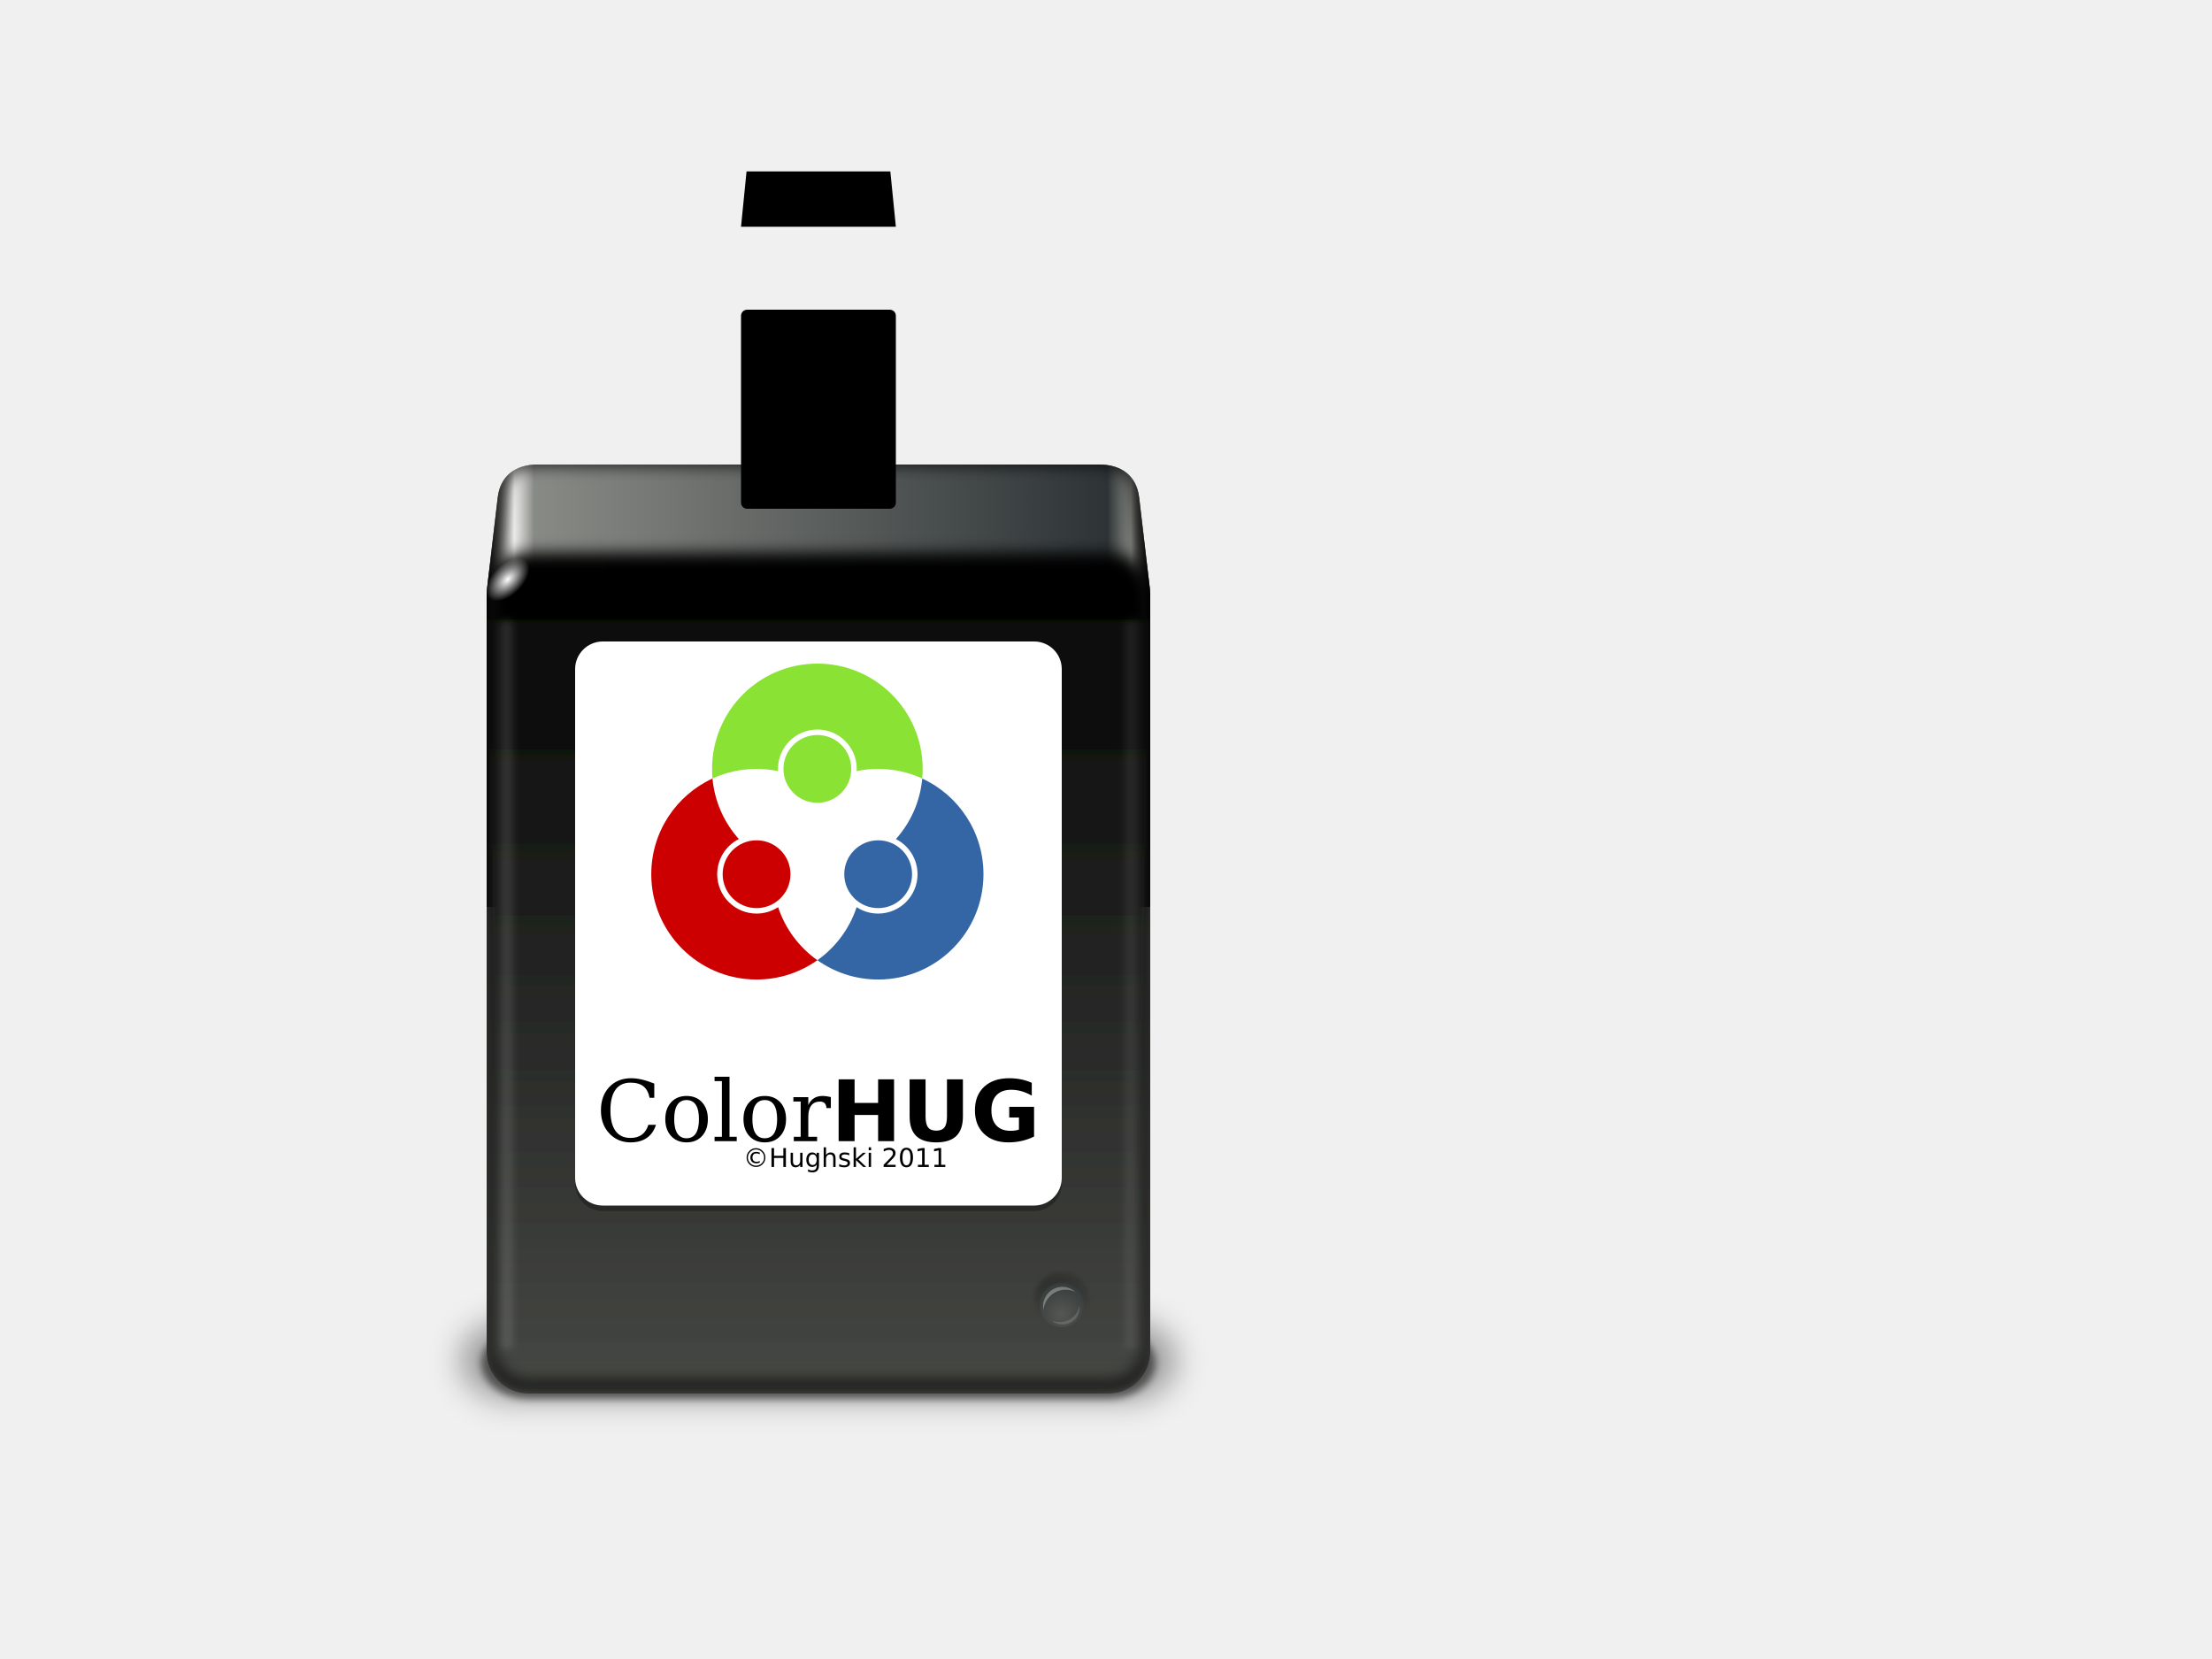
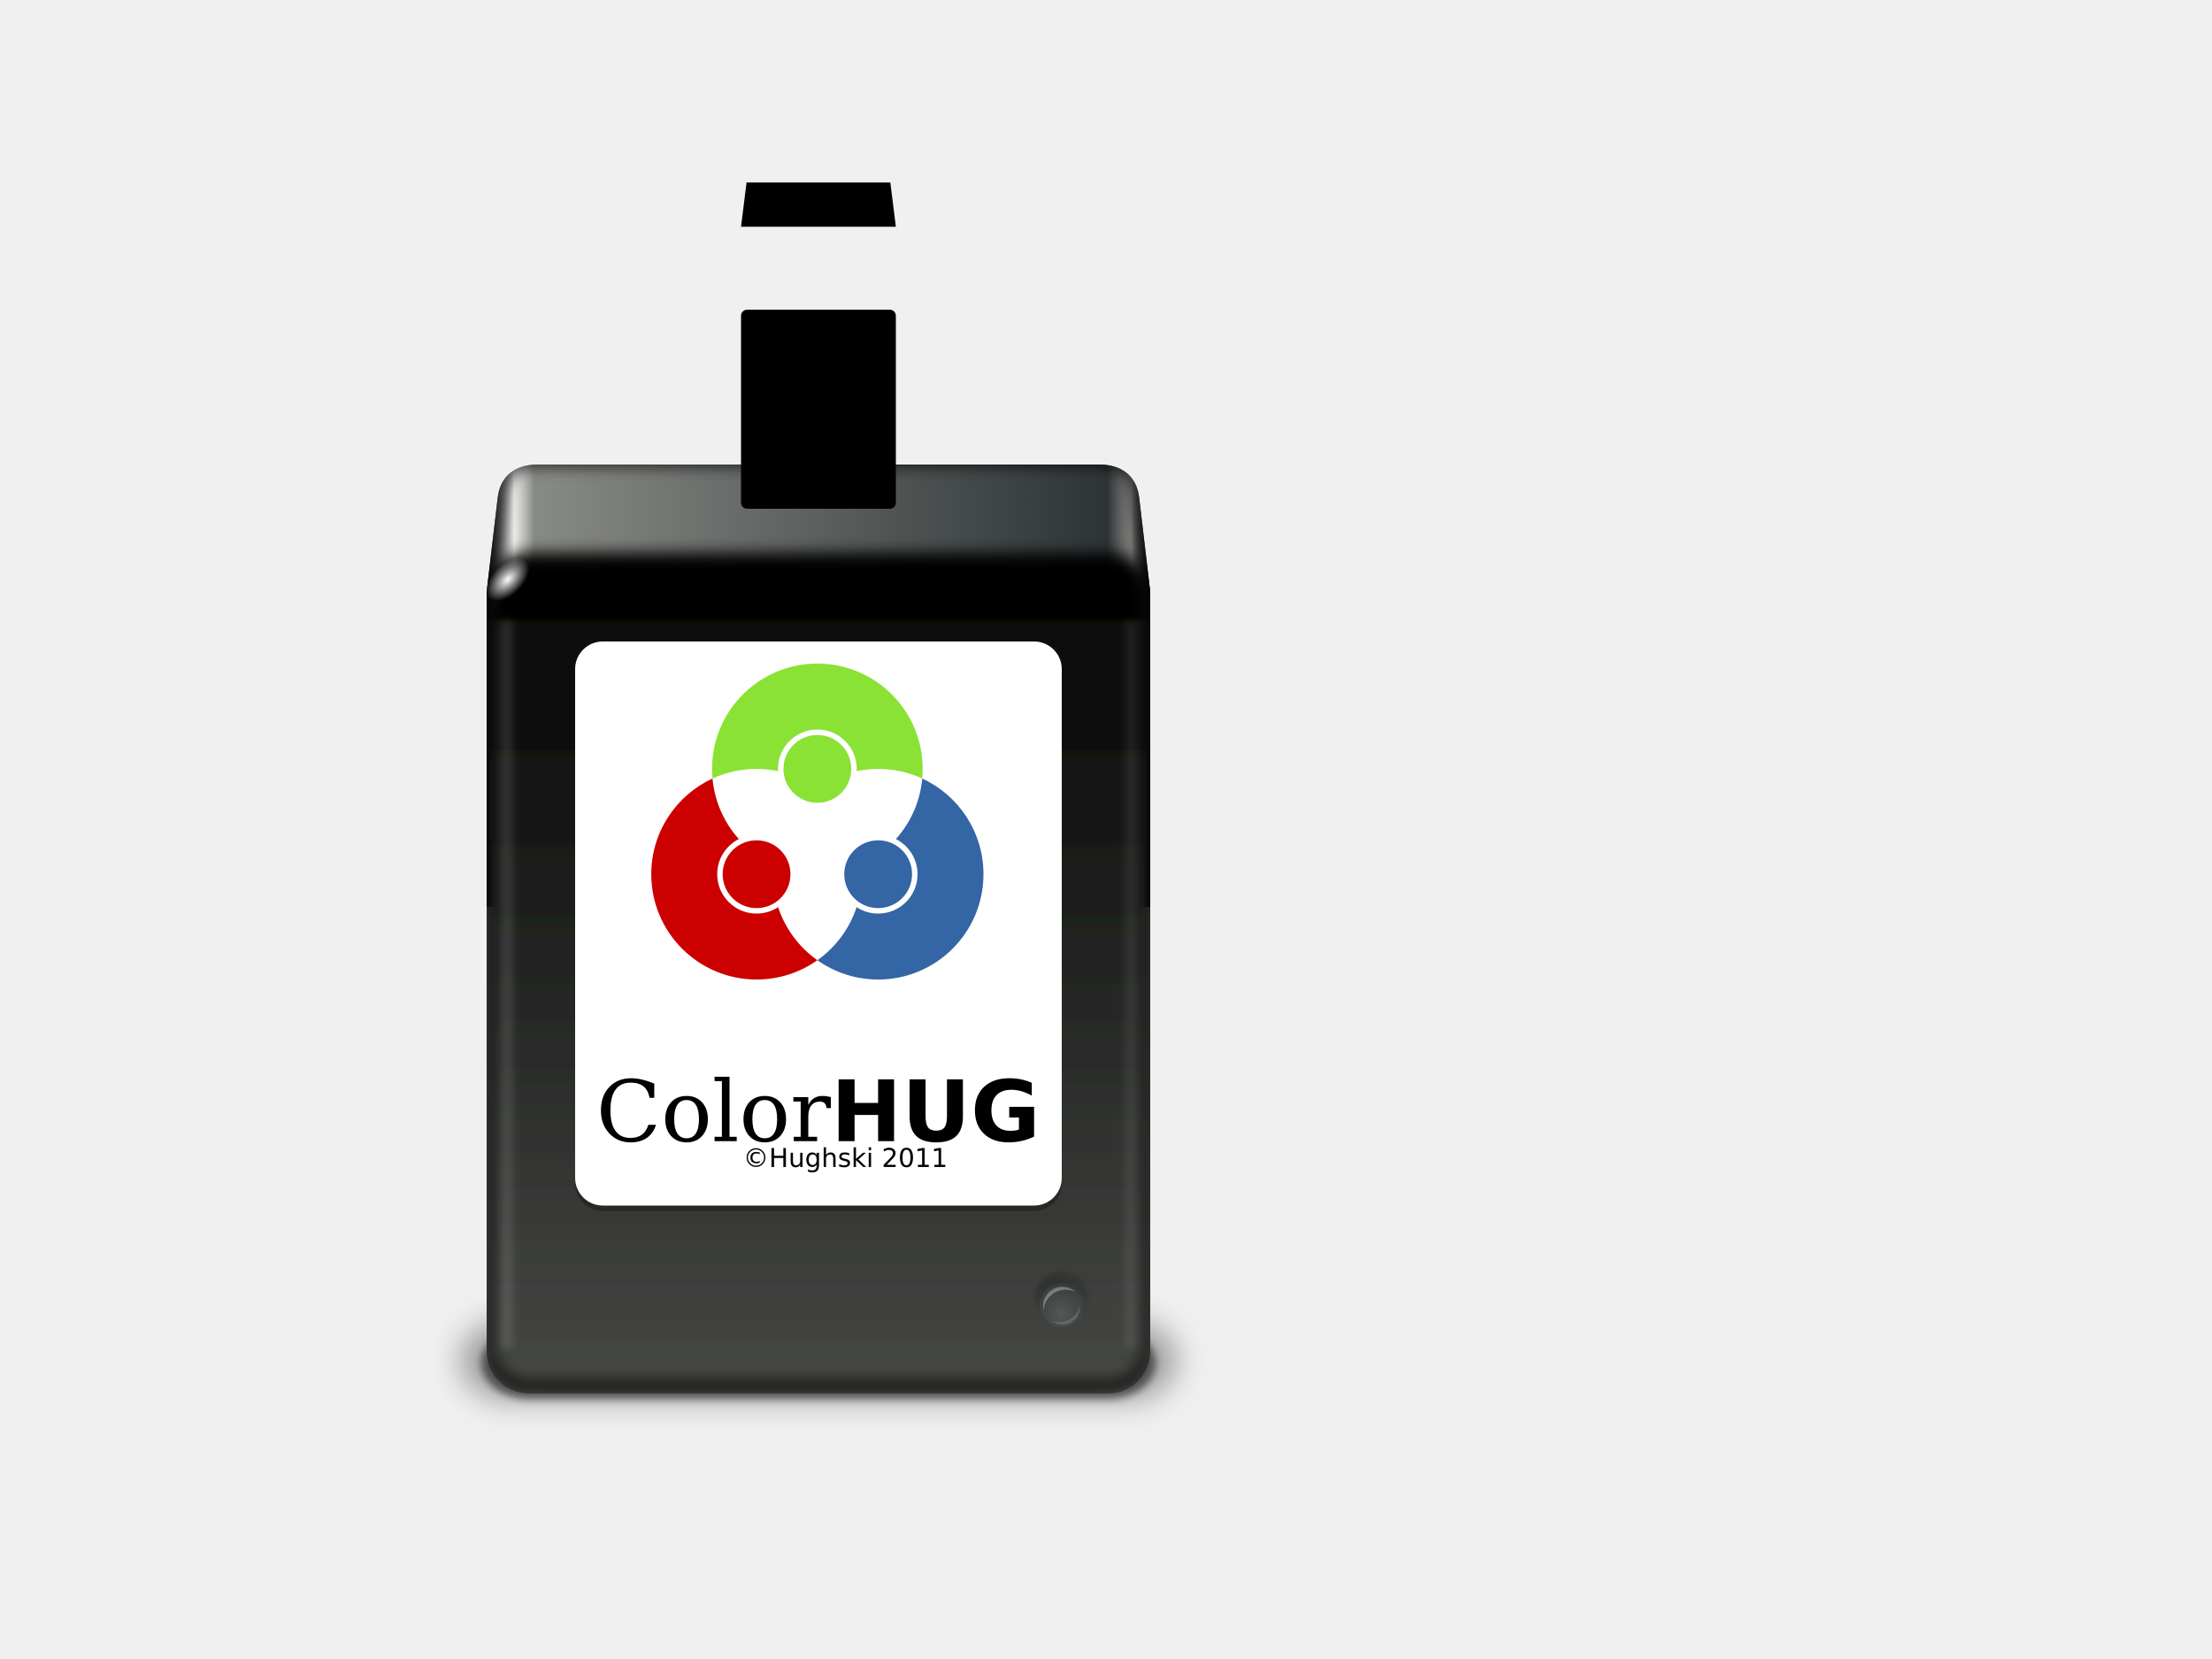
<svg xmlns="http://www.w3.org/2000/svg" xmlns:xlink="http://www.w3.org/1999/xlink" width="400" height="300" id="svg11300" version="1.0" style="display:inline;enable-background:new">
  <defs id="defs3">
    <linearGradient id="linearGradient4335">
      <stop style="stop-color:#000000;stop-opacity:1;" offset="0" id="stop4337" />
      <stop style="stop-color:#000000;stop-opacity:0;" offset="1" id="stop4339" />
    </linearGradient>
    <linearGradient id="linearGradient4213">
      <stop style="stop-color:#555753;stop-opacity:1" offset="0" id="stop4215" />
      <stop style="stop-color:#2e3436;stop-opacity:1" offset="1" id="stop4217" />
    </linearGradient>
    <linearGradient id="linearGradient4092">
      <stop style="stop-color:#000000;stop-opacity:1" offset="0" id="stop4094" />
      <stop style="stop-color:#555753;stop-opacity:1" offset="1" id="stop4096" />
    </linearGradient>
    <linearGradient id="linearGradient4084">
      <stop style="stop-color:#ffffff;stop-opacity:1;" offset="0" id="stop4086" />
      <stop style="stop-color:#ffffff;stop-opacity:0;" offset="1" id="stop4088" />
    </linearGradient>
    <linearGradient id="linearGradient4020">
      <stop style="stop-color:#000000;stop-opacity:1" offset="0" id="stop4022" />
      <stop id="stop4028" offset="0.043" style="stop-color:#eeeeec;stop-opacity:1" />
      <stop style="stop-color:#888a85;stop-opacity:1" offset="0.073" id="stop4030" />
      <stop id="stop4036" offset="0.935" style="stop-color:#2e3436;stop-opacity:1" />
      <stop id="stop4032" offset="0.971" style="stop-color:#888a85;stop-opacity:1" />
      <stop style="stop-color:#000000;stop-opacity:1" offset="1" id="stop4024" />
    </linearGradient>
    <clipPath clipPathUnits="userSpaceOnUse" id="clipPath3956">
      <path id="path3958" d="m 97.25,84 c -4.016,0 -6.781,2 -7.25,6 l -1.938,16.5 0,0.062 C 88.025,106.868 88,107.184 88,107.5 l 0,56.5 0,80.5 c 0,4.155 3.345,7.5 7.5,7.5 l 105,0 c 4.155,0 7.5,-3.345 7.5,-7.5 l 0,-80.5 0,-56.5 c 0,-0.316 -0.025,-0.632 -0.062,-0.938 l 0,-0.062 L 206,90 c -0.469,-4 -3.233,-6 -7.25,-6 l -101.5,0 z" style="color:#000000;fill:none;stroke:#000000;stroke-width:2;marker:none;visibility:visible;display:inline;overflow:visible;enable-background:accumulate" />
    </clipPath>
    <filter id="filter3964">
      <feGaussianBlur stdDeviation="1.44" id="feGaussianBlur3966" />
    </filter>
    <filter id="filter4008">
      <feGaussianBlur stdDeviation="1.36" id="feGaussianBlur4010" />
    </filter>
    <linearGradient xlink:href="#linearGradient4020" id="linearGradient4026" x1="87.827" y1="90" x2="208.048" y2="90" gradientUnits="userSpaceOnUse" />
    <radialGradient xlink:href="#linearGradient4084" id="radialGradient4090" cx="92.688" cy="106.438" fx="92.688" fy="106.438" r="2.438" gradientUnits="userSpaceOnUse" />
    <linearGradient xlink:href="#linearGradient4092" id="linearGradient4098" x1="150.709" y1="98.195" x2="150.709" y2="284.636" gradientUnits="userSpaceOnUse" />
    <filter id="filter4148">
      <feGaussianBlur stdDeviation="0.381" id="feGaussianBlur4150" />
    </filter>
    <radialGradient xlink:href="#linearGradient4213" id="radialGradient4219" cx="193.845" cy="241.227" fx="193.845" fy="241.227" r="5.875" gradientUnits="userSpaceOnUse" gradientTransform="matrix(1.766655,0,0,1.766655,-148.5554,-185.8258)" />
    <filter id="filter4273" x="-0.013" width="1.026" y="-0.124" height="1.248">
      <feGaussianBlur stdDeviation="0.673" id="feGaussianBlur4275" />
    </filter>
    <filter id="filter4325" x="-0.048" width="1.096" y="-0.45" height="1.9">
      <feGaussianBlur stdDeviation="2.439" id="feGaussianBlur4327" />
    </filter>
    <radialGradient xlink:href="#linearGradient4335" id="radialGradient4341" cx="191.572" cy="235.15" fx="191.572" fy="235.15" r="6.653" gradientUnits="userSpaceOnUse" gradientTransform="matrix(2.082972,6.0565865e-7,-2.9216155e-7,1.004798,-207.4677,-1.128323)" />
    <filter id="filter3838" x="-0.697" width="2.394" y="-0.012" height="1.024">
      <feGaussianBlur stdDeviation="0.672" id="feGaussianBlur3840" />
    </filter>
    <filter color-interpolation-filters="sRGB" id="filter3838-4" x="-0.697" width="2.394" y="-0.012" height="1.024">
      <feGaussianBlur stdDeviation="0.672" id="feGaussianBlur3840-6" />
    </filter>
  </defs>
  <g style="display:inline" id="layer1">
    <g id="layer2" style="display:none">
      <rect style="fill:#eeeeec;fill-opacity:1;fill-rule:nonzero;stroke:none;stroke-width:2;marker:none;visibility:visible;display:inline;overflow:visible;enable-background:accumulate" id="rect6284" width="48" height="48" x="296.062" y="51.996" />
      <rect y="127.996" x="303" height="32" width="32" id="rect6592" style="fill:#eeeeec;fill-opacity:1;fill-rule:nonzero;stroke:none;stroke-width:2;marker:none;visibility:visible;display:inline;overflow:visible;enable-background:accumulate" />
      <rect y="178" x="302" height="24" width="24" id="rect5028" style="fill:#ffffff;fill-opacity:1;fill-rule:nonzero;stroke:none;stroke-width:2;marker:none;visibility:visible;display:inline;overflow:visible;enable-background:accumulate" />
      <rect y="221" x="303" height="16" width="16" id="rect6833" style="fill:#eeeeec;fill-opacity:1;fill-rule:nonzero;stroke:none;stroke-width:2;marker:none;visibility:visible;display:inline;overflow:visible;enable-background:accumulate" />
      <rect style="fill:#eeeeec;fill-opacity:1;fill-rule:nonzero;stroke:none;stroke-width:2;marker:none;visibility:visible;display:inline;overflow:visible;enable-background:accumulate" id="rect6749" width="22" height="22" x="303" y="179.059" />
      <text id="context" style="font-size:18px;font-style:normal;font-variant:normal;font-weight:normal;font-stretch:normal;fill:#000000;fill-opacity:1;stroke:none;display:inline;enable-background:new;font-family:DejaVu Sans;-inkscape-font-specification:DejaVu Sans" x="31.871" xml:space="preserve" y="18.86">
        <tspan id="tspan2716" x="31.871" y="18.86" style="font-style:normal;font-variant:normal;font-weight:normal;font-stretch:normal;font-family:DejaVu Sans;-inkscape-font-specification:DejaVu Sans">context</tspan>
      </text>
      <text id="icon-name" style="font-size:18px;font-style:normal;font-variant:normal;font-weight:bold;font-stretch:normal;text-align:start;line-height:125%;writing-mode:lr-tb;text-anchor:start;fill:#000000;fill-opacity:1;stroke:none;display:inline;enable-background:new;font-family:DejaVu Sans;-inkscape-font-specification:DejaVu Sans Bold" x="302.871" xml:space="preserve" y="18.86">
        <tspan id="tspan3023" x="302.871" y="18.86" style="font-size:18px;font-style:normal;font-variant:normal;font-weight:bold;font-stretch:normal;font-family:DejaVu Sans;-inkscape-font-specification:DejaVu Sans Bold">name</tspan>
      </text>
      <rect y="32" x="20" height="256" width="256" id="rect6282" style="fill:#eeeeec;fill-opacity:1;fill-rule:nonzero;stroke:none;stroke-width:2;marker:none;visibility:visible;display:inline;overflow:visible;enable-background:accumulate" />
    </g>
    <g id="layer4" style="display:inline">
      <g id="g6154" style="fill:#ffffff" transform="matrix(1.25,0,0,1.25,-78,-47.25)" />
    </g>
    <g id="layer5" style="display:inline">
      <g id="g8198" transform="matrix(5.092804,0,0,2.238878,20.30169,129.4805)" style="opacity:0.4" />
      <g id="g8230" style="display:inline" transform="matrix(4.889087,0,0,4.889087,322.0604,251.8199)" />
      <path style="opacity:0.35;fill:none;stroke:#ffffff;stroke-width:1;stroke-linecap:butt;stroke-linejoin:miter;stroke-miterlimit:4;stroke-opacity:1;stroke-dasharray:none;stroke-dashoffset:0;marker:none;visibility:visible;display:inline;overflow:visible;enable-background:accumulate" id="path5171-2" d="m 711.969,228 c -1.908,1e-5 -3.497,0.758 -4.469,1.719 l 0,1.781 9,0 0,-1.75 c -0.966,-0.987 -2.591,-1.75 -4.531,-1.75 z" transform="translate(-7.8685593e-7,2.029528e-6)" />
      <rect style="opacity:0.332;color:#000000;fill:#000000;fill-opacity:1;fill-rule:nonzero;stroke:none;stroke-width:2;marker:none;visibility:visible;display:inline;overflow:visible;filter:url(#filter4325);enable-background:accumulate" id="rect4239-7" width="121.873" height="13.006" x="87.064" y="240" rx="8.687" ry="6.503" transform="matrix(1.066791,0,0,1.133087,-9.885143,-33.30946)" />
      <rect style="opacity:0.516;color:#000000;fill:#000000;fill-opacity:1;fill-rule:nonzero;stroke:none;stroke-width:2;marker:none;visibility:visible;display:inline;overflow:visible;enable-background:accumulate;filter:url(#filter4273)" id="rect4239" width="121.873" height="13.006" x="87.064" y="240" rx="8.687" ry="6.503" />
      <g id="g3933" clip-path="url(#clipPath3956)">
        <path style="color:#000000;fill:#888a85;fill-opacity:1;fill-rule:nonzero;stroke:none;stroke-width:2;marker:none;visibility:visible;display:inline;overflow:visible;enable-background:accumulate" d="m 97.25,84 c -4.016,0 -6.781,2 -7.25,6 l -1.938,16.5 0,0.062 C 88.025,106.868 88,107.184 88,107.5 l 0,56.5 0,80.5 c 0,4.155 3.345,7.5 7.5,7.5 l 105,0 c 4.155,0 7.5,-3.345 7.5,-7.5 l 0,-80.5 0,-56.5 c 0,-0.316 -0.025,-0.632 -0.062,-0.938 l 0,-0.062 L 206,90 c -0.469,-4 -3.233,-6 -7.25,-6 l -101.5,0 z" id="rect3003-6-3-9" />
        <path id="rect3003-6-3" d="M 97.25,84 C 93.234,84 90.469,86 90,90 L 88.062,106.562 88,107.5 l 0,56.5 120,0 0,-56.5 -0.062,-0.938 L 206,90 c -0.469,-4 -3.233,-6 -7.25,-6 l -101.5,0 z" style="color:#000000;fill:url(#linearGradient4026);fill-opacity:1;fill-rule:nonzero;stroke:none;stroke-width:2;marker:none;visibility:visible;display:inline;overflow:visible;enable-background:accumulate" />
        <rect ry="7.5" rx="7.5" y="100" x="88" height="152" width="120" id="rect3003" style="color:#000000;fill:url(#linearGradient4098);fill-opacity:1;fill-rule:nonzero;stroke:none;stroke-width:2;marker:none;visibility:visible;display:inline;overflow:visible;enable-background:accumulate;filter:url(#filter4008)" />
        <path id="rect3003-7" d="m 97.25,83 c -4.016,0 -6.781,2 -7.25,6 l -1.938,17.5 0,0.062 C 88.025,106.868 88,107.184 88,107.5 l 0,56.5 0,79.5 c 0,4.155 3.345,7.5 7.5,7.5 l 105,0 c 4.155,0 7.5,-3.345 7.5,-7.5 l 0,-79.5 0,-56.5 c 0,-0.316 -0.025,-0.632 -0.062,-0.938 l 0,-0.062 L 206,89 c -0.469,-4 -3.233,-6 -7.25,-6 z" style="color:#000000;fill:none;stroke:#000000;stroke-width:2;marker:none;visibility:visible;display:inline;overflow:visible;filter:url(#filter3964);enable-background:accumulate" />
      </g>
      <rect ry="5" rx="5" y="117" x="104" height="102" width="88" id="rect3036-5" style="color:#000000;fill:#000000;fill-opacity:1;fill-rule:nonzero;stroke:none;stroke-width:2;marker:none;visibility:visible;display:inline;overflow:visible;enable-background:accumulate;opacity:0.282" />
      <g id="g3038">
        <rect ry="5" rx="5" y="116" x="104" height="102" width="88" id="rect3036" style="color:#000000;fill:#ffffff;fill-opacity:1;fill-rule:nonzero;stroke:none;stroke-width:2;marker:none;visibility:visible;display:inline;overflow:visible;enable-background:accumulate" />
        <g id="g3010" style="display:inline" transform="matrix(0.1278045,0,0,0.1278045,101.7965,95.54137)">
          <g id="g3513" transform="matrix(0.726829,0,0,0.726829,98.3415,113.332)">
            <path id="path2996-8-8-7" d="M 564.156,331.125 C 560.067,376.197 541.385,417.054 512.875,448.938 537.859,461.566 555,487.467 555,517.375 555,559.704 520.673,594 478.344,594 c -15.487,0 -29.884,-4.601 -41.938,-12.5 -13.849,42.093 -40.94,78.181 -76.375,103.281 33.427,23.667 74.239,37.594 118.312,37.594 113.218,0 205,-91.782 205,-205 0,-82.582 -48.825,-153.776 -119.188,-186.25 z" style="color:#000000;fill:#3465a4;fill-opacity:1;fill-rule:nonzero;stroke:none;stroke-width:2;marker:none;visibility:visible;display:inline;overflow:visible;enable-background:accumulate" />
            <path id="path2996-4" d="m 360,107.375 c -113.218,0 -205,91.782 -205,205 0,6.33 0.313,12.566 0.875,18.75 26.096,-12.039 55.156,-18.75 85.781,-18.75 14.341,0 28.336,1.48 41.844,4.281 -0.078,-1.421 -0.156,-2.841 -0.156,-4.281 0,-42.329 34.327,-76.656 76.656,-76.656 42.329,0 76.656,34.327 76.656,76.656 0,1.44 -0.078,2.861 -0.156,4.281 13.508,-2.801 27.503,-4.281 41.844,-4.281 30.625,0 59.685,6.711 85.781,18.75 0.562,-6.184 0.875,-12.42 0.875,-18.75 0,-113.218 -91.782,-205 -205,-205 z" style="color:#000000;fill:#8ae234;fill-opacity:1;fill-rule:nonzero;stroke:none;stroke-width:2;marker:none;visibility:visible;display:inline;overflow:visible;enable-background:accumulate" />
            <path id="path2996-8-8-8-6" d="m 155.844,331.125 c -70.362,32.474 -119.188,103.668 -119.188,186.25 0,113.218 91.782,205 205,205 44.074,0 84.886,-13.926 118.312,-37.594 C 324.534,659.681 297.443,623.593 283.594,581.5 271.541,589.399 257.143,594 241.656,594 199.327,594 165,559.704 165,517.375 c 0,-29.908 17.141,-55.809 42.125,-68.438 -28.51,-31.884 -47.192,-72.74 -51.281,-117.812 z" style="color:#000000;fill:#cc0000;fill-opacity:1;fill-rule:nonzero;stroke:none;stroke-width:2;marker:none;visibility:visible;display:inline;overflow:visible;enable-background:accumulate" />
            <path transform="matrix(0.338462,0,0,0.338462,358.203,406.563)" d="m 550,327.362 c 0,107.696 -87.304,195 -195,195 -107.696,0 -195,-87.304 -195,-195 0,-107.696 87.304,-195 195,-195 107.696,0 195,87.304 195,195 z" id="path2996-8-8-1" style="color:#000000;fill:#3465a4;fill-opacity:1;fill-rule:nonzero;stroke:none;stroke-width:2;marker:none;visibility:visible;display:inline;overflow:visible;enable-background:accumulate" />
            <path transform="matrix(0.338462,0,0,0.338462,239.846,201.563)" d="m 550,327.362 c 0,107.696 -87.304,195 -195,195 -107.696,0 -195,-87.304 -195,-195 0,-107.696 87.304,-195 195,-195 107.696,0 195,87.304 195,195 z" id="path2996-8-8-1-5" style="color:#000000;fill:#8ae234;fill-opacity:1;fill-rule:nonzero;stroke:none;stroke-width:2;marker:none;visibility:visible;display:inline;overflow:visible;enable-background:accumulate" />
            <path transform="matrix(0.338462,0,0,0.338462,121.489,406.563)" d="m 550,327.362 c 0,107.696 -87.304,195 -195,195 -107.696,0 -195,-87.304 -195,-195 0,-107.696 87.304,-195 195,-195 107.696,0 195,87.304 195,195 z" id="path2996-8-8-1-5-7" style="color:#000000;fill:#cc0000;fill-opacity:1;fill-rule:nonzero;stroke:none;stroke-width:2;marker:none;visibility:visible;display:inline;overflow:visible;enable-background:accumulate" />
          </g>
          <text xml:space="preserve" style="font-size:120px;font-style:normal;font-variant:normal;font-weight:normal;font-stretch:normal;line-height:125%;letter-spacing:0px;word-spacing:0px;fill:#000000;fill-opacity:1;stroke:none;font-family:DejaVu Serif;-inkscape-font-specification:DejaVu Serif" x="47.028" y="867.099" id="text3468">
            <tspan id="tspan3470" x="47.028" y="867.099" style="font-size:120px;font-weight:normal;fill:#000000;-inkscape-font-specification:DejaVu Serif">Color<tspan style="font-style:normal;font-variant:normal;font-weight:bold;font-stretch:normal;fill:#000000;font-family:DejaVu Sans;-inkscape-font-specification:DejaVu Sans Bold" id="tspan3476">HUG</tspan>
            </tspan>
          </text>
          <text xml:space="preserve" style="font-size:36.681px;font-style:normal;font-weight:normal;text-align:end;line-height:125%;letter-spacing:0px;word-spacing:0px;text-anchor:end;fill:#000000;fill-opacity:1;stroke:none;display:inline;font-family:DejaVu Sans;-inkscape-font-specification:DejaVu Sans" x="672.671" y="903.595" id="text3991-0-1-3">
            <tspan x="672.671" y="903.595" style="font-size:36.681px;font-style:normal;font-variant:normal;font-weight:normal;font-stretch:normal;text-align:end;line-height:125%;writing-mode:lr-tb;text-anchor:end;fill:#000000;font-family:DejaVu Sans;-inkscape-font-specification:DejaVu Sans" id="tspan4016-2-8">©Hughski 2011</tspan>
          </text>
        </g>
      </g>
      <path style="color:#000000;fill:url(#radialGradient4090);fill-opacity:1;fill-rule:nonzero;stroke:none;stroke-width:2;marker:none;visibility:visible;display:inline;overflow:visible;enable-background:accumulate" id="path4082" d="m 95.125,106.438 a 2.438,2.438 0 1 1 -4.875,0 2.438,2.438 0 1 1 4.875,0 z" transform="matrix(1.395498,-1.395498,0.8050951,0.8050951,-123.225,148.4342)" />
      <g id="g4329">
        <path transform="matrix(0.8510638,0,0,0.8510638,26.89362,32.44681)" d="m 199.875,238 a 5.875,5.875 0 1 1 -11.75,0 5.875,5.875 0 1 1 11.75,0 z" id="path4124" style="color:#000000;fill:url(#radialGradient4341);fill-opacity:1;fill-rule:nonzero;stroke:none;stroke-width:2;marker:none;visibility:visible;display:inline;overflow:visible;filter:url(#filter4148);enable-background:accumulate;opacity:0.237" />
        <path transform="matrix(0.6808511,0,0,0.6808511,59.9149,73.95745)" d="m 199.875,238 a 5.875,5.875 0 1 1 -11.75,0 5.875,5.875 0 1 1 11.75,0 z" id="path4124-0" style="color:#000000;fill:url(#radialGradient4219);fill-opacity:1;fill-rule:nonzero;stroke:none;stroke-width:2;marker:none;visibility:visible;display:inline;overflow:visible;enable-background:accumulate" />
        <path id="path4124-0-5" d="m 192.111,232.703 c -1.925,0 -3.486,1.571 -3.486,3.509 0,0.242 0.026,0.466 0.072,0.694 0.2,-2.073 1.919,-3.691 4.031,-3.691 0.608,0 1.188,0.161 1.707,0.402 -0.618,-0.561 -1.426,-0.914 -2.324,-0.914 z" style="opacity:0.401;color:#000000;fill:#d3d7cf;fill-opacity:1;fill-rule:nonzero;stroke:none;stroke-width:2;marker:none;visibility:visible;display:inline;overflow:visible;enable-background:accumulate" />
        <path id="path4124-0-5-4" d="m 192.146,239.5 c 1.696,0 3.07,-1.291 3.07,-2.883 0,-0.199 -0.023,-0.383 -0.064,-0.571 -0.176,1.703 -1.69,3.033 -3.55,3.033 -0.536,0 -1.047,-0.132 -1.503,-0.33 0.544,0.461 1.256,0.751 2.047,0.751 z" style="opacity:0.191;color:#000000;fill:#d3d7cf;fill-opacity:1;fill-rule:nonzero;stroke:none;stroke-width:2;marker:none;visibility:visible;display:inline;overflow:visible;enable-background:accumulate" />
      </g>
      <rect style="opacity:0.118;color:#000000;fill:#ffffff;fill-opacity:1;fill-rule:nonzero;stroke:none;stroke-width:2;marker:none;visibility:visible;display:inline;overflow:visible;enable-background:accumulate;filter:url(#filter3838)" id="rect3068" width="2.312" height="132" x="90.438" y="112" rx="1.156" ry="1.114" />
      <rect style="opacity:0.078;color:#000000;fill:#ffffff;fill-opacity:1;fill-rule:nonzero;stroke:none;stroke-width:2;marker:none;visibility:visible;display:inline;overflow:visible;filter:url(#filter3838-4);enable-background:accumulate" id="rect3068-2" width="2.312" height="132" x="203.438" y="112" rx="1.156" ry="1.114" />
      <rect style="color:#000000;fill:#000000;fill-opacity:1;fill-rule:nonzero;stroke:none;stroke-width:2;marker:none;visibility:visible;display:inline;overflow:visible;enable-background:accumulate" id="rect3866" width="28" height="36" x="134" y="56" rx="1.105" ry="1.105" />
-       <path style="color:#000000;fill:#000000;fill-opacity:1;fill-rule:nonzero;stroke:none;stroke-width:2;marker:none;visibility:visible;display:inline;overflow:visible;enable-background:accumulate" d="m 134,41 28,0 -1,-10 -26,0 z" id="rect3866-4" />
+       <path style="color:#000000;fill:#000000;fill-opacity:1;fill-rule:nonzero;stroke:none;stroke-width:2;marker:none;visibility:visible;display:inline;overflow:visible;enable-background:accumulate" d="m 134,41 28,0 -1,-8 -26,0 z" id="rect3866-4" />
    </g>
  </g>
</svg>
